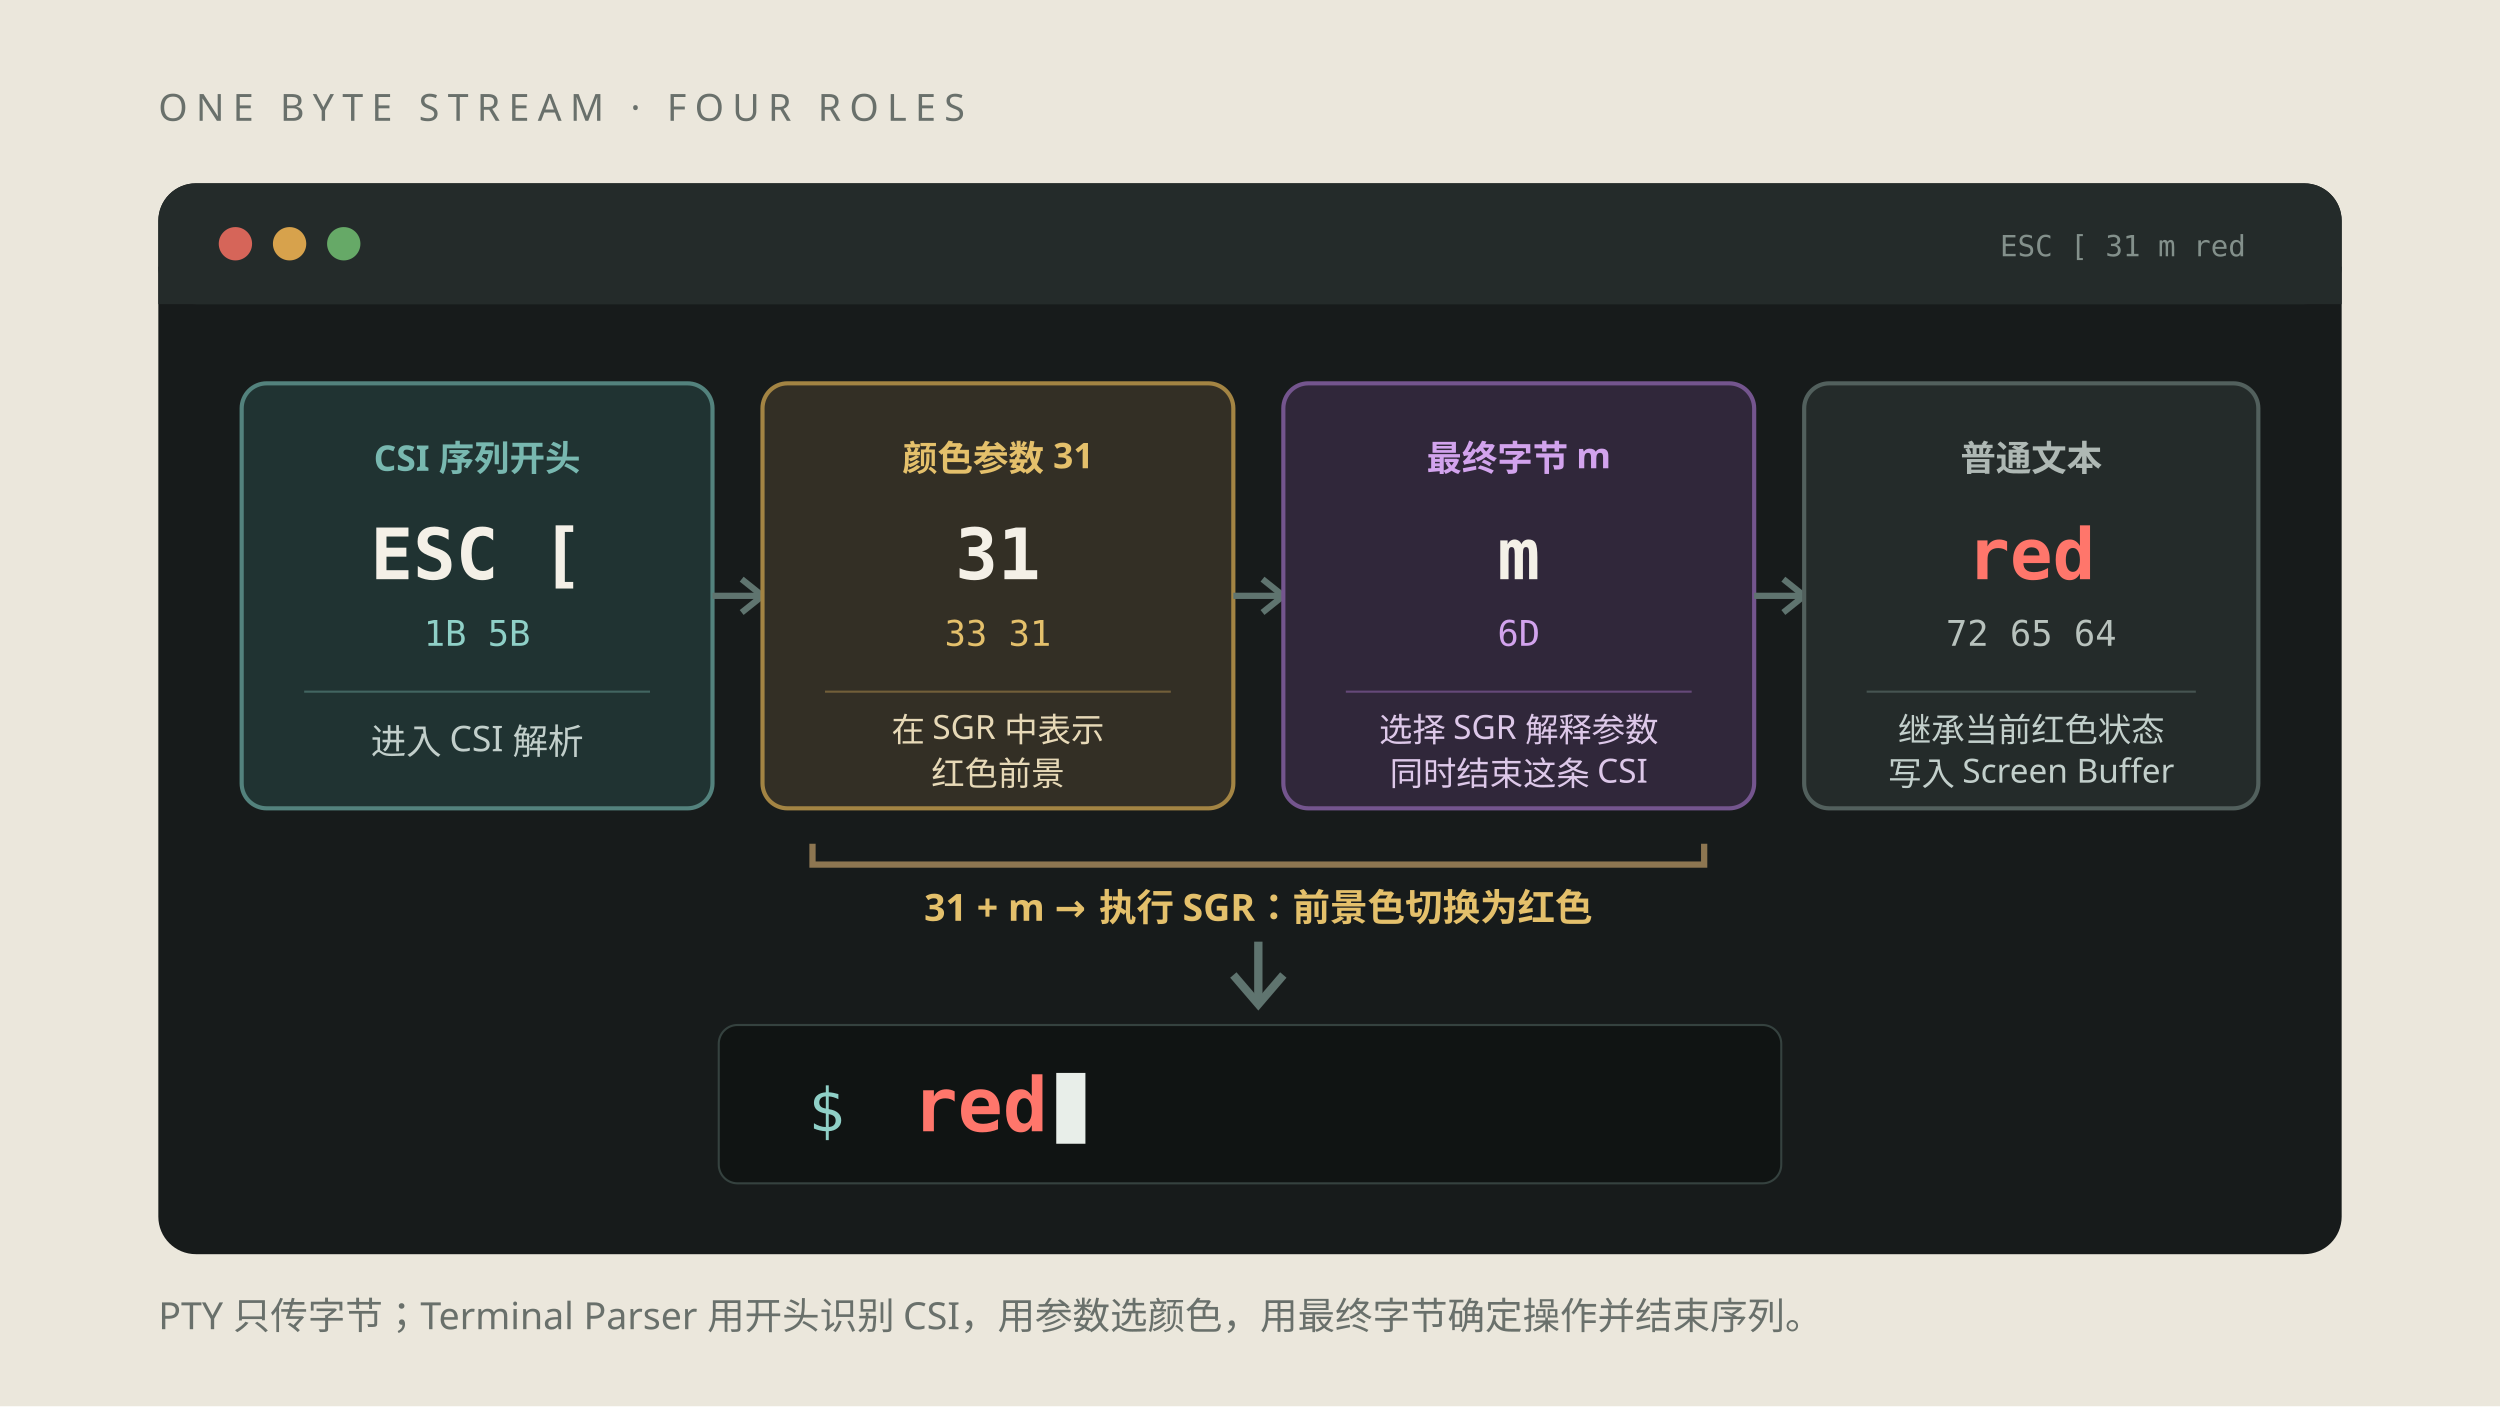
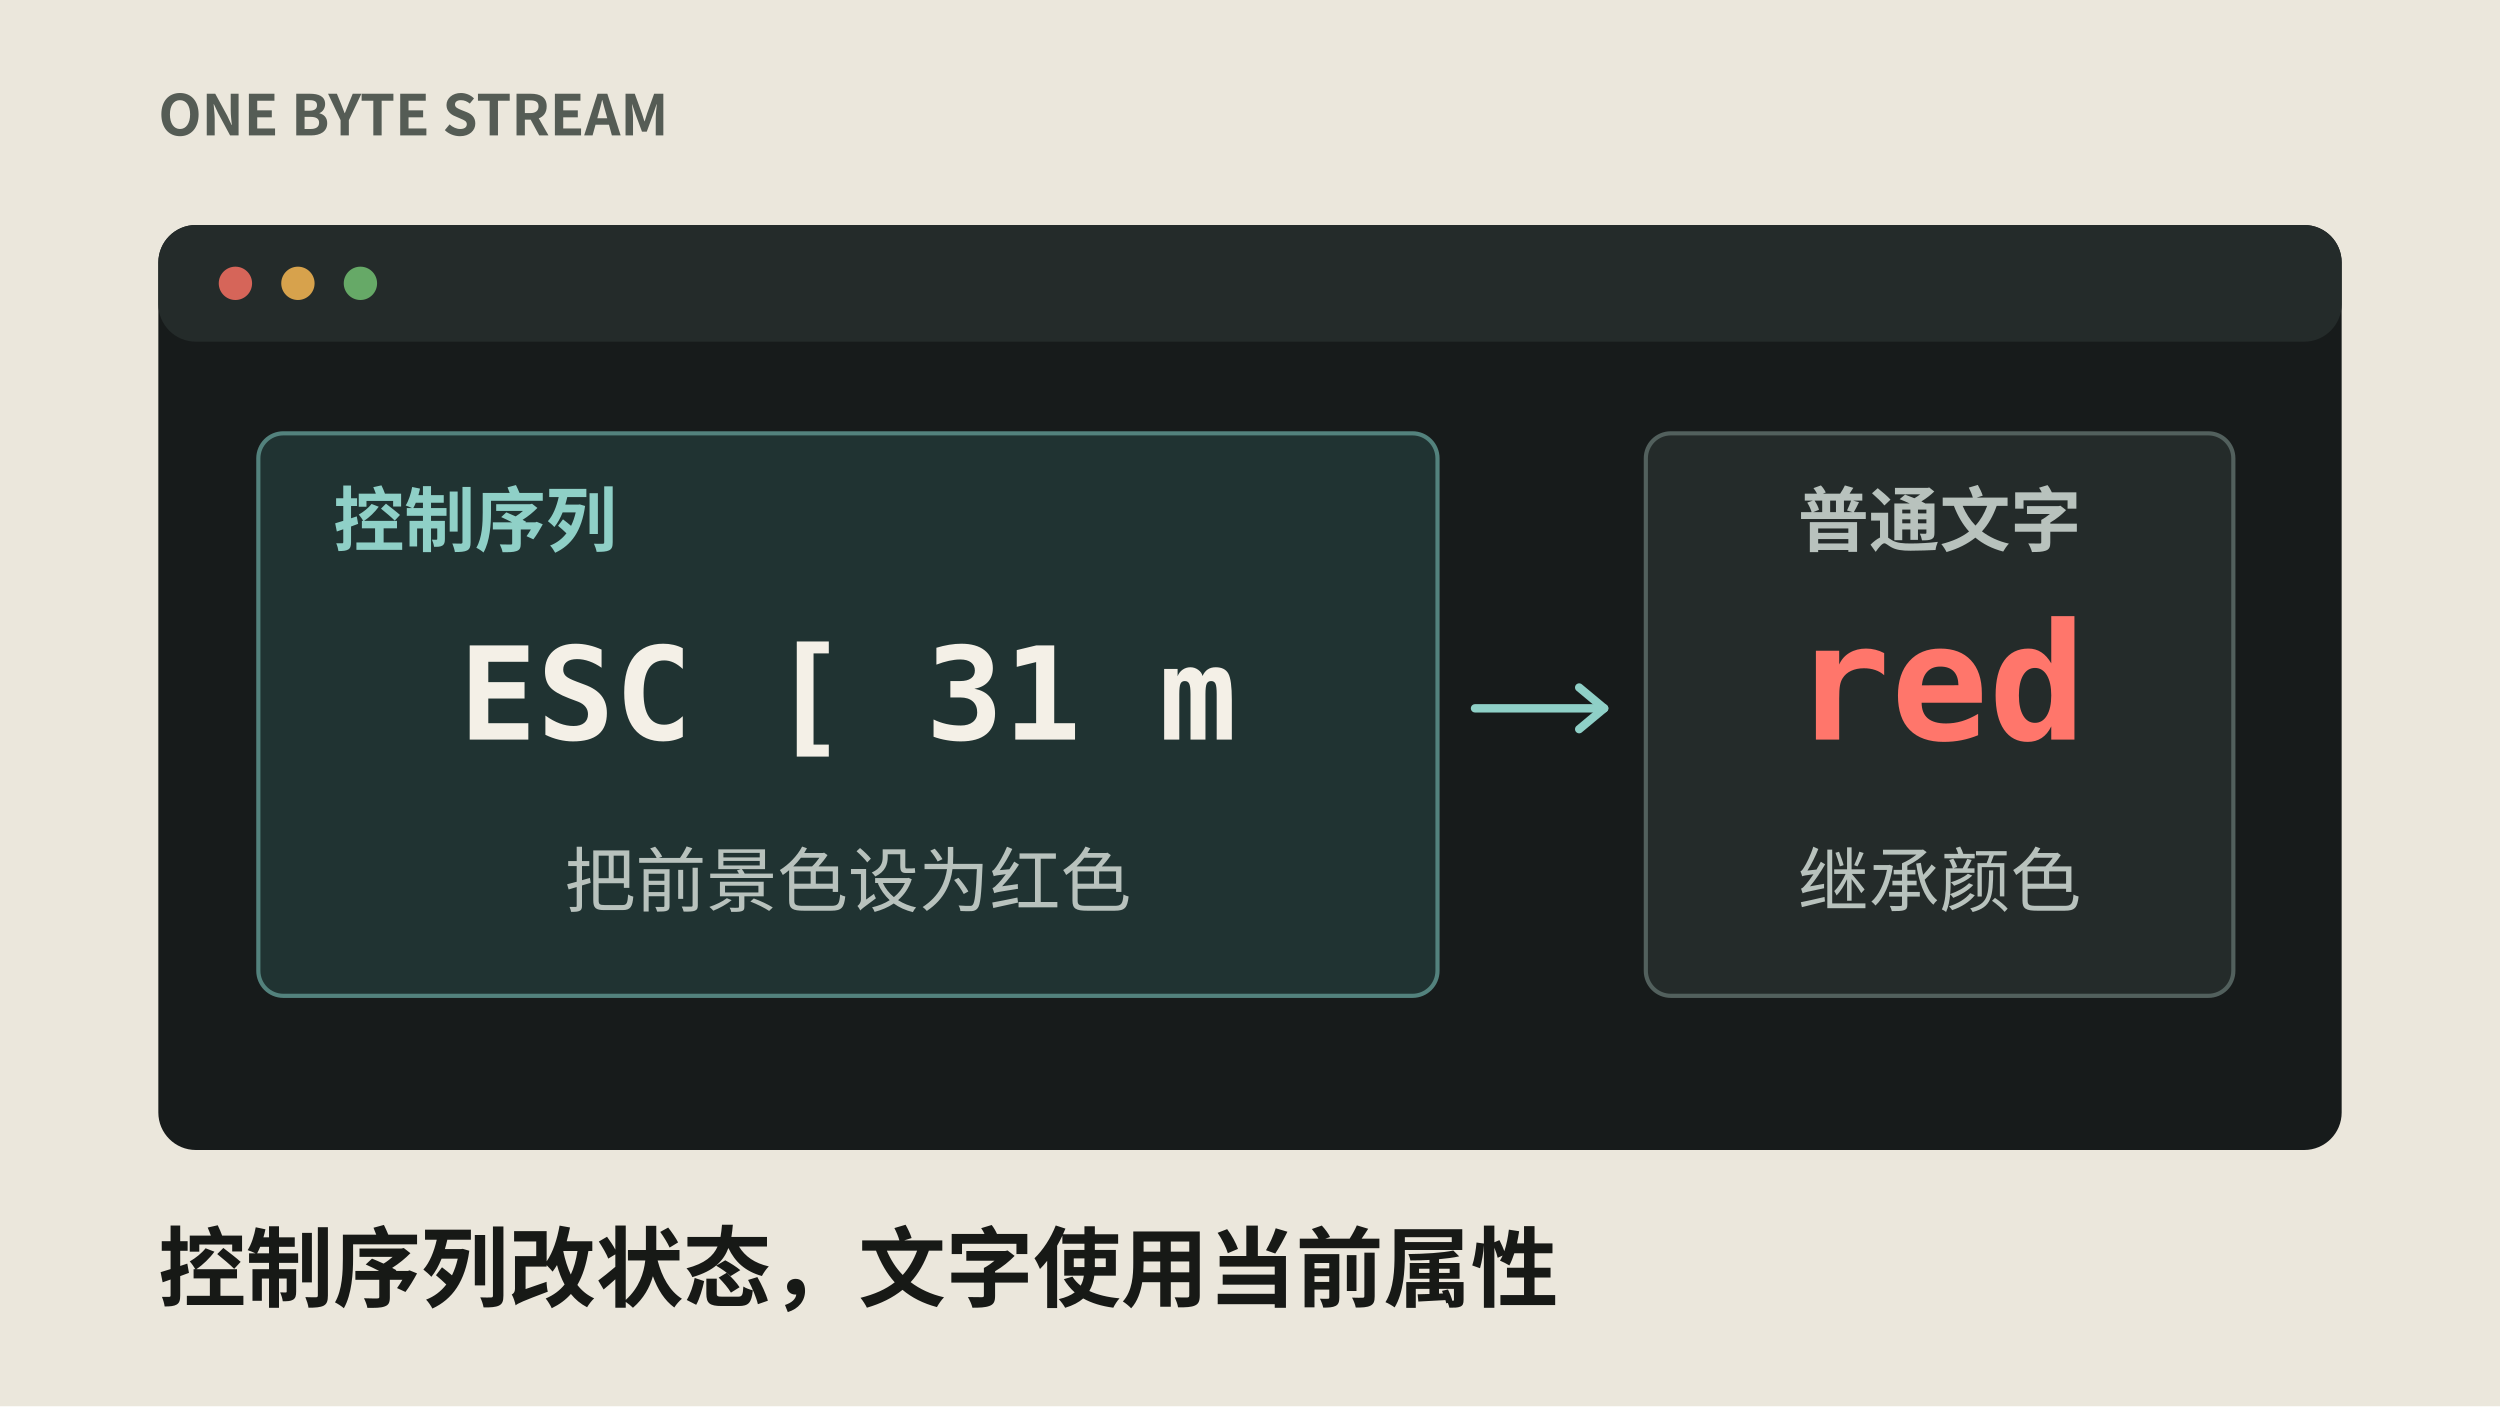
<svg xmlns="http://www.w3.org/2000/svg" width="1200" height="675" viewBox="0 0 1200 675" role="img" aria-labelledby="title desc">
  <rect width="1200" height="675" fill="#ebe7dc" />
-   <text x="76" y="58" fill="#69706b" font-family="system-ui,sans-serif" font-size="18" letter-spacing="4">ONE BYTE STREAM · FOUR ROLES</text>
-   <rect x="76" y="88" width="1048" height="514" rx="18" fill="#171b1b" />
-   <rect x="76" y="88" width="1048" height="58" rx="18" fill="#242b2a" />
-   <rect x="76" y="128" width="1048" height="18" fill="#242b2a" />
-   <circle cx="113" cy="117" r="8" fill="#d66559" />
-   <circle cx="139" cy="117" r="8" fill="#d7a24c" />
-   <circle cx="165" cy="117" r="8" fill="#66a967" />
-   <text x="1078" y="123" text-anchor="end" fill="#83908b" font-family="ui-monospace,monospace" font-size="14">ESC [ 31 m red</text>
-   <g font-family="system-ui,sans-serif">
-     <rect x="116" y="184" width="226" height="204" rx="12" fill="#203332" stroke="#53827d" stroke-width="2" />
-     <text x="229" y="226" text-anchor="middle" fill="#78b8b0" font-size="17" font-weight="800">CSI 序列开头</text>
-     <text x="229" y="278" text-anchor="middle" fill="#f4f0e7" font-family="ui-monospace,monospace" font-size="34" font-weight="700">ESC [</text>
-     <text x="229" y="310" text-anchor="middle" fill="#8fd0c7" font-family="ui-monospace,monospace" font-size="17">1B 5B</text>
-     <line x1="146" y1="332" x2="312" y2="332" stroke="#426561" />
-     <text x="229" y="362" text-anchor="middle" fill="#c2cfcb" font-size="17">进入 CSI 解析</text>
-     <path d="M342 286h24" stroke="#5f746f" stroke-width="3" />
-     <path d="m356 278 10 8-10 8" fill="none" stroke="#5f746f" stroke-width="3" />
-     <rect x="366" y="184" width="226" height="204" rx="12" fill="#332f25" stroke="#a38443" stroke-width="2" />
-     <text x="479" y="226" text-anchor="middle" fill="#e4c06b" font-size="17" font-weight="800">颜色参数 31</text>
-     <text x="479" y="278" text-anchor="middle" fill="#f4f0e7" font-family="ui-monospace,monospace" font-size="34" font-weight="700">31</text>
-     <text x="479" y="310" text-anchor="middle" fill="#e4c06b" font-family="ui-monospace,monospace" font-size="17">33 31</text>
-     <line x1="396" y1="332" x2="562" y2="332" stroke="#725f39" />
-     <text x="479" y="356" text-anchor="middle" fill="#e7d9b7" font-size="16">在 SGR 中表示</text>
-     <text x="479" y="377" text-anchor="middle" fill="#e7d9b7" font-size="16">红色前景</text>
-     <path d="M592 286h24" stroke="#5f746f" stroke-width="3" />
-     <path d="m606 278 10 8-10 8" fill="none" stroke="#5f746f" stroke-width="3" />
-     <rect x="616" y="184" width="226" height="204" rx="12" fill="#30273a" stroke="#74558e" stroke-width="2" />
-     <text x="729" y="226" text-anchor="middle" fill="#d2a3ed" font-size="17" font-weight="800">最终字节 m</text>
-     <text x="729" y="278" text-anchor="middle" fill="#f4f0e7" font-family="ui-monospace,monospace" font-size="34" font-weight="700">m</text>
-     <text x="729" y="310" text-anchor="middle" fill="#d2a3ed" font-family="ui-monospace,monospace" font-size="17">6D</text>
-     <line x1="646" y1="332" x2="812" y2="332" stroke="#654979" />
-     <text x="729" y="356" text-anchor="middle" fill="#ddc8e9" font-size="16">选择 SGR 解释参数</text>
-     <text x="729" y="377" text-anchor="middle" fill="#ddc8e9" font-size="16">同时结束这条 CSI</text>
-     <path d="M842 286h24" stroke="#5f746f" stroke-width="3" />
-     <path d="m856 278 10 8-10 8" fill="none" stroke="#5f746f" stroke-width="3" />
-     <rect x="866" y="184" width="218" height="204" rx="12" fill="#242b2a" stroke="#52605d" stroke-width="2" />
-     <text x="975" y="226" text-anchor="middle" fill="#aeb8b4" font-size="17" font-weight="800">普通文本</text>
-     <text x="975" y="278" text-anchor="middle" fill="#ff766b" font-family="ui-monospace,monospace" font-size="34" font-weight="700">red</text>
-     <text x="975" y="310" text-anchor="middle" fill="#b8c2bd" font-family="ui-monospace,monospace" font-size="17">72 65 64</text>
-     <line x1="896" y1="332" x2="1054" y2="332" stroke="#465451" />
-     <text x="975" y="356" text-anchor="middle" fill="#c2cfcb" font-size="16">继承当前红色状态</text>
-     <text x="975" y="377" text-anchor="middle" fill="#c2cfcb" font-size="16">写入 Screen Buffer</text>
-   </g>
-   <path d="M390 405v10h428v-10" fill="none" stroke="#8d7651" stroke-width="3" />
-   <text x="604" y="442" text-anchor="middle" fill="#e4c06b" font-family="system-ui,sans-serif" font-size="18" font-weight="700">31 + m → 执行 SGR：前景色切换为红色</text>
-   <path d="M604 452v28" stroke="#5f746f" stroke-width="4" />
-   <path d="m592 468 12 14 12-14" fill="none" stroke="#5f746f" stroke-width="4" />
-   <rect x="345" y="492" width="510" height="76" rx="9" fill="#101413" stroke="#35423f" />
-   <text x="388" y="543" fill="#8fd0c7" font-family="ui-monospace,monospace" font-size="29">$</text>
-   <text x="438" y="543" fill="#ff766b" font-family="ui-monospace,monospace" font-size="36" font-weight="700">red</text>
-   <rect x="507" y="515" width="14" height="34" fill="#e8eee9" />
-   <text x="76" y="638" fill="#69706b" font-family="system-ui,sans-serif" font-size="18">PTY 只传字节；Terminal Parser 用开头识别 CSI，用参数选颜色，用最终字节确定操作并结束序列。</text>
+   <text x="76" y="65" fill="#555c55" font-family="Noto Sans CJK SC,system-ui,sans-serif" font-size="27" font-weight="700" text-anchor="start">ONE BYTE STREAM</text>
+   <rect x="76" y="108" width="1048" height="444" rx="18" fill="#171b1b" />
+   <rect x="76" y="108" width="1048" height="56" rx="18" fill="#242b2a" />
+   <circle cx="113" cy="136" r="8" fill="#d66559" />
+   <circle cx="143" cy="136" r="8" fill="#d7a24c" />
+   <circle cx="173" cy="136" r="8" fill="#66a967" />
+   <rect x="124" y="208" width="566" height="270" rx="12" fill="#203332" stroke="#53827d" stroke-width="2" />
+   <text x="160" y="262" fill="#8fd0c7" font-family="Noto Sans CJK SC,system-ui,sans-serif" font-size="34" font-weight="700" text-anchor="start">控制序列</text>
+   <text x="407" y="355" fill="#f4f0e7" font-family="DejaVu Sans Mono,ui-monospace,monospace" font-size="62" font-weight="700" text-anchor="middle">ESC [ 31 m</text>
+   <text x="407" y="435" fill="#b8c2bd" font-family="Noto Sans CJK SC,system-ui,sans-serif" font-size="34" font-weight="400" text-anchor="middle">把前景色设为红色</text>
+   <path d="M708 340H770" stroke="#8fd0c7" stroke-width="4" fill="none" stroke-linejoin="round" stroke-linecap="round" />
+   <path d="M758 330l12 10 -12 10" stroke="#8fd0c7" stroke-width="4" fill="none" stroke-linejoin="round" stroke-linecap="round" />
+   <rect x="790" y="208" width="282" height="270" rx="12" fill="#242b2a" stroke="#52605d" stroke-width="2" />
+   <text x="931" y="262" fill="#b8c2bd" font-family="Noto Sans CJK SC,system-ui,sans-serif" font-size="34" font-weight="700" text-anchor="middle">普通文字</text>
+   <text x="931" y="355" fill="#ff766b" font-family="DejaVu Sans Mono,ui-monospace,monospace" font-size="78" font-weight="700" text-anchor="middle">red</text>
+   <text x="931" y="435" fill="#b8c2bd" font-family="Noto Sans CJK SC,system-ui,sans-serif" font-size="34" font-weight="400" text-anchor="middle">继承颜色</text>
+   <text x="76" y="624" fill="#171916" font-family="Noto Sans CJK SC,system-ui,sans-serif" font-size="42" font-weight="800" text-anchor="start">控制序列改状态，文字使用当前属性</text>
</svg>
